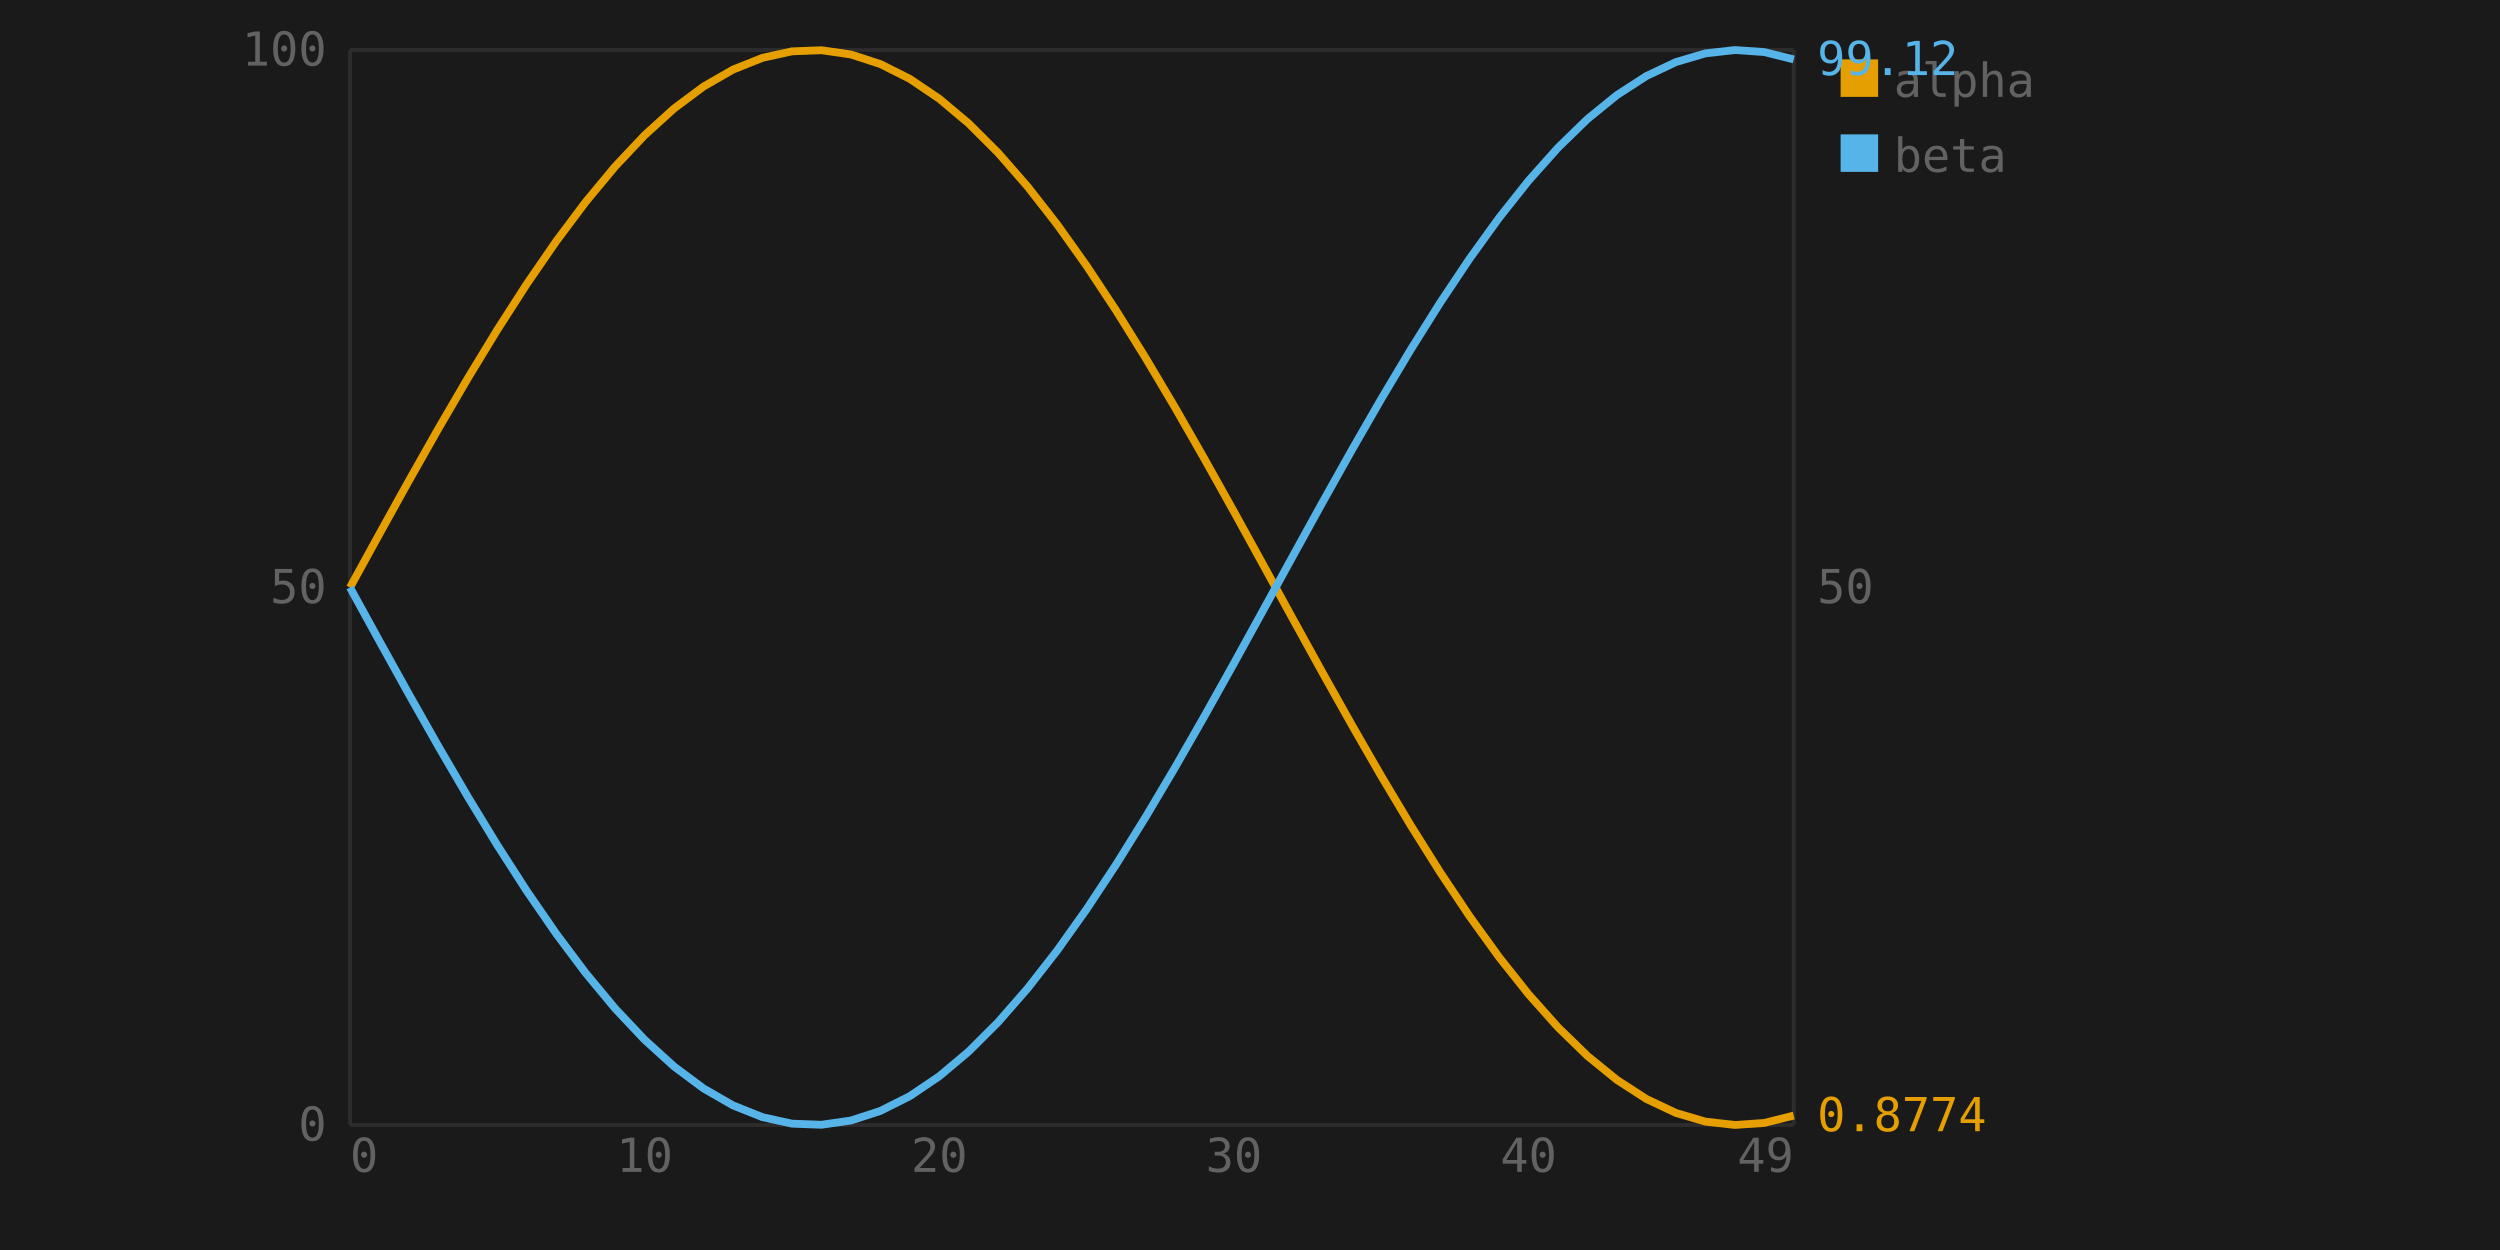
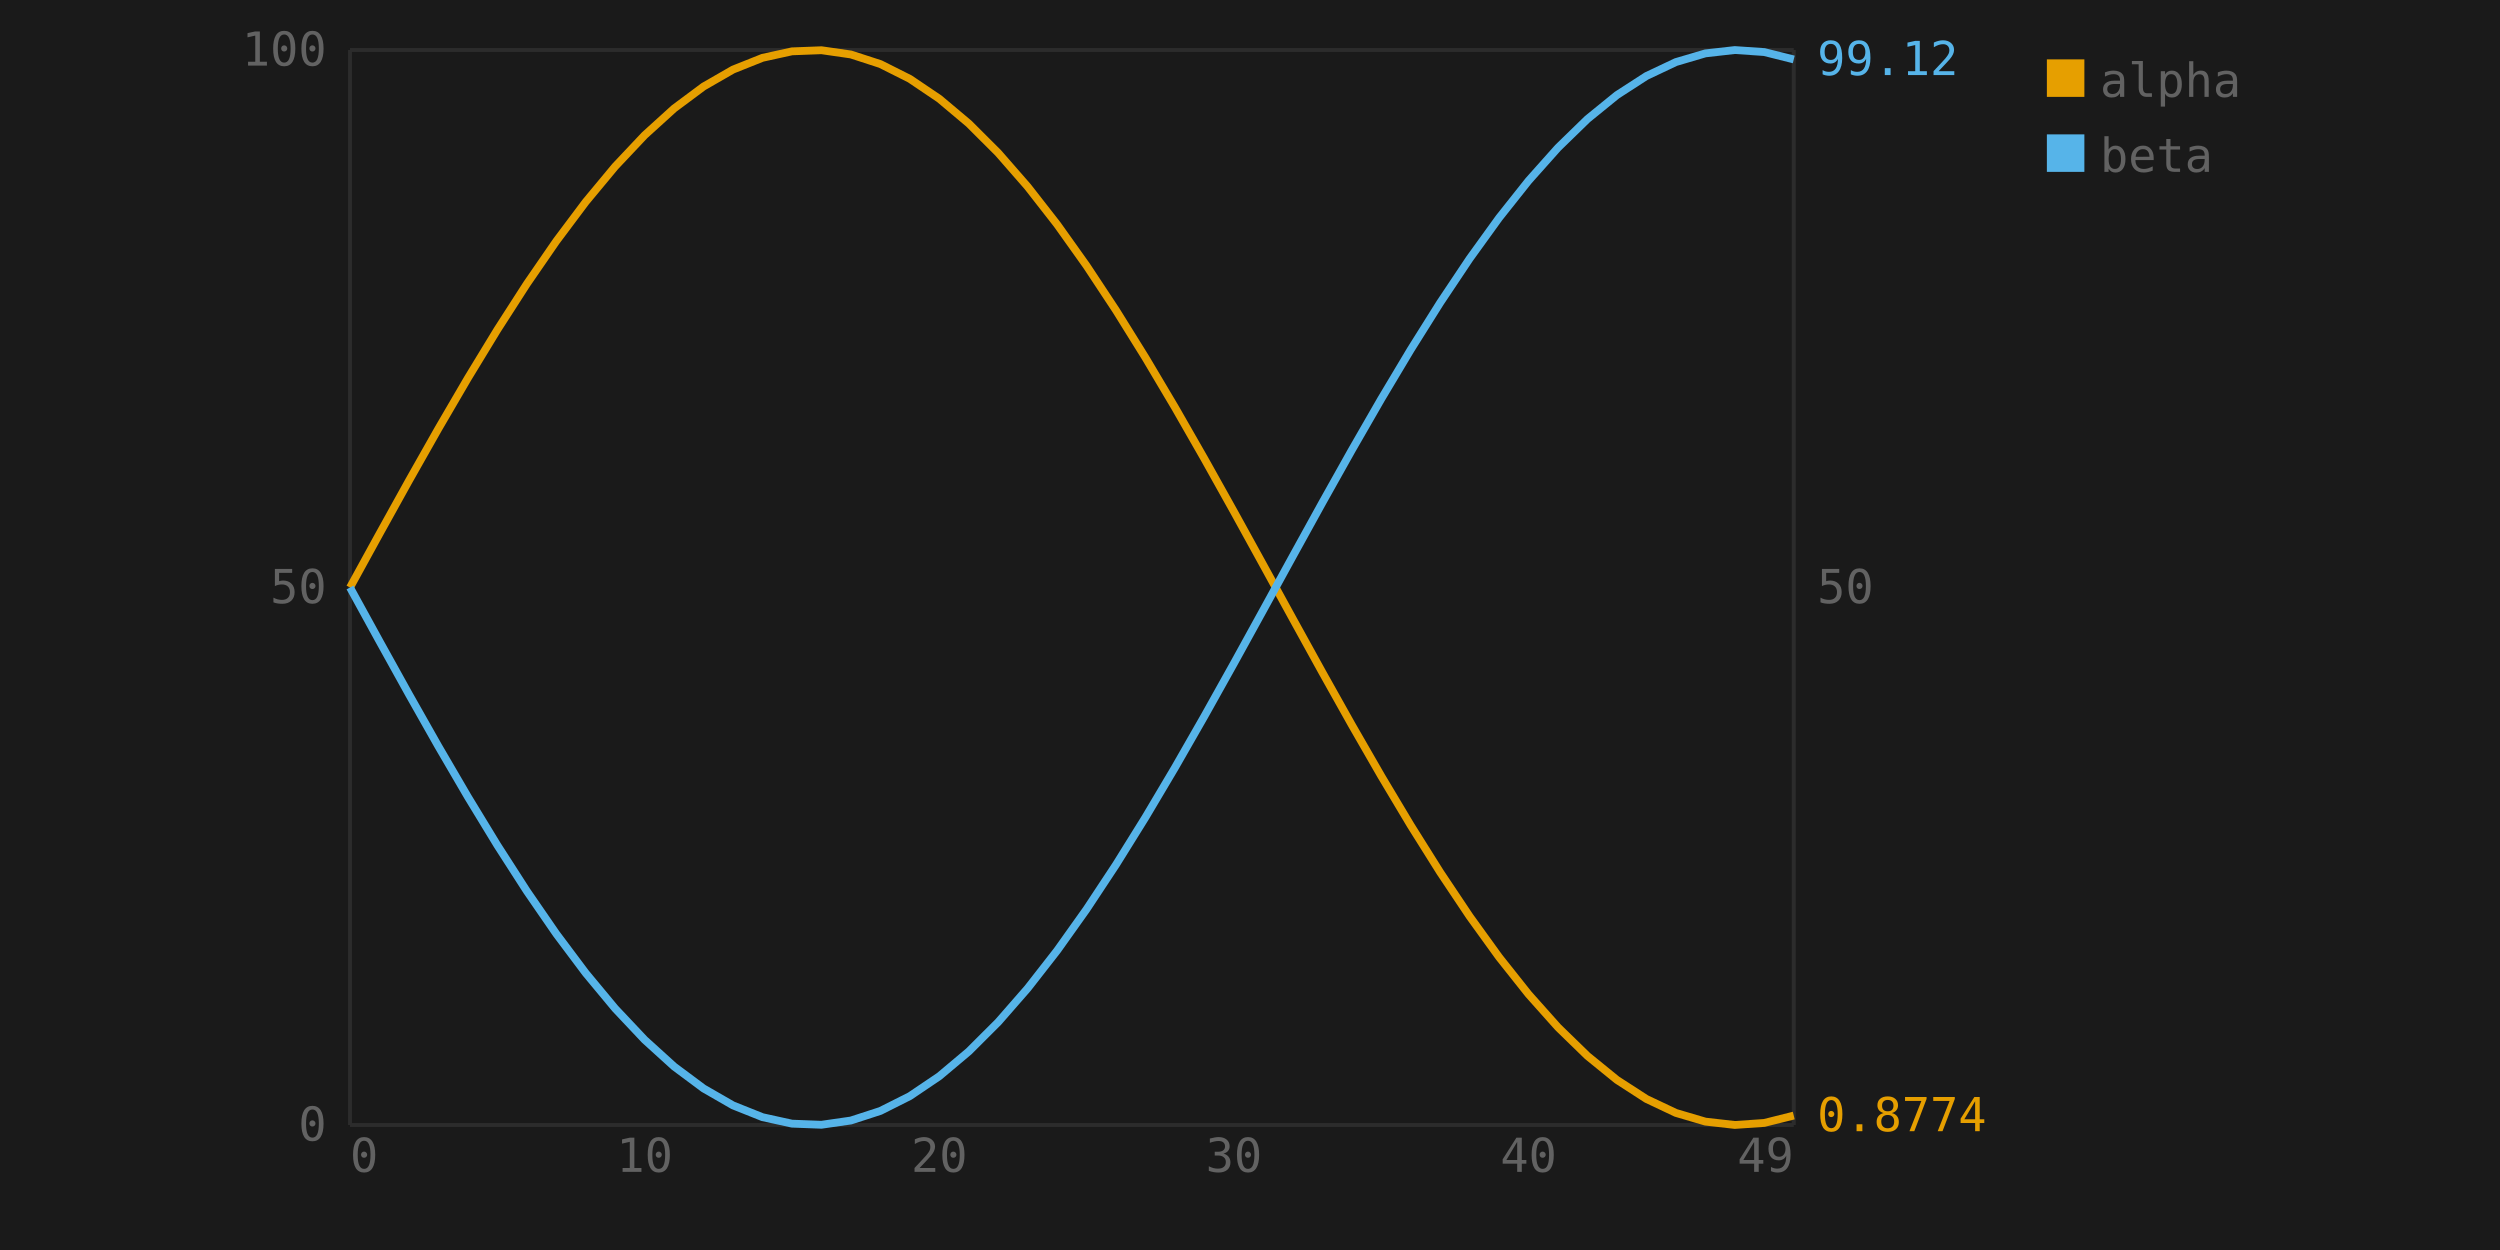
<svg xmlns="http://www.w3.org/2000/svg" viewBox="0 0 640 320" width="640" height="320">
  <rect width="100%" height="100%" fill="#1a1a1a" />
  <line x1="89.6" y1="12.8" x2="89.6" y2="288" stroke="#2c2c2c" stroke-width="1" />
  <line x1="89.6" y1="288" x2="459.2" y2="288" stroke="#2c2c2c" stroke-width="1" />
  <line x1="459.2" y1="12.8" x2="459.2" y2="288" stroke="#2c2c2c" stroke-width="1" />
  <line x1="89.6" y1="12.8" x2="459.2" y2="12.8" stroke="#2c2c2c" stroke-width="1" />
  <text x="83.6" y="292" text-anchor="end" font-size="12" font-family="monospace" fill="#626262">0</text>
  <text x="83.6" y="154.4" text-anchor="end" font-size="12" font-family="monospace" fill="#626262">50</text>
  <text x="465.2" y="154.4" text-anchor="start" font-size="12" font-family="monospace" fill="#626262">50</text>
  <text x="83.6" y="16.8" text-anchor="end" font-size="12" font-family="monospace" fill="#626262">100</text>
  <text x="89.6" y="300" text-anchor="start" font-size="12" font-family="monospace" fill="#626262">0</text>
  <text x="165.029" y="300" text-anchor="middle" font-size="12" font-family="monospace" fill="#626262">10</text>
  <text x="240.457" y="300" text-anchor="middle" font-size="12" font-family="monospace" fill="#626262">20</text>
  <text x="315.886" y="300" text-anchor="middle" font-size="12" font-family="monospace" fill="#626262">30</text>
  <text x="391.314" y="300" text-anchor="middle" font-size="12" font-family="monospace" fill="#626262">40</text>
  <text x="459.2" y="300" text-anchor="end" font-size="12" font-family="monospace" fill="#626262">49</text>
-   <rect x="471.2" y="15.2" width="9.6" height="9.6" fill="#e69f00" />
-   <text x="484.8" y="24.8" text-anchor="start" font-size="12" font-family="monospace" fill="#626262">alpha</text>
-   <rect x="471.2" y="34.4" width="9.6" height="9.6" fill="#56b4e9" />
-   <text x="484.8" y="44" text-anchor="start" font-size="12" font-family="monospace" fill="#626262">beta</text>
+   <rect x="524" y="15.2" width="9.6" height="9.6" fill="#e69f00" />
+   <text x="537.6" y="24.8" text-anchor="start" font-size="12" font-family="monospace" fill="#626262">alpha</text>
+   <rect x="524" y="34.4" width="9.6" height="9.6" fill="#56b4e9" />
+   <text x="537.6" y="44" text-anchor="start" font-size="12" font-family="monospace" fill="#626262">beta</text>
  <path d="M89.6 150.4 L97.143 136.663 L104.686 123.063 L112.229 109.736 L119.771 96.816 L127.314 84.431 L134.857 72.705 L142.4 61.756 L149.943 51.692 L157.486 42.614 L165.029 34.614 L172.571 27.77 L180.114 22.151 L187.657 17.814 L195.2 14.802 L202.743 13.145 L210.286 12.859 L217.829 13.947 L225.371 16.399 L232.914 20.189 L240.457 25.281 L248 31.622 L255.543 39.151 L263.086 47.791 L270.629 57.456 L278.171 68.05 L285.714 79.467 L293.257 91.593 L300.8 104.306 L308.343 117.479 L315.886 130.982 L323.429 144.679 L330.971 158.432 L338.514 172.106 L346.057 185.562 L353.6 198.668 L361.143 211.291 L368.686 223.305 L376.229 234.592 L383.771 245.037 L391.314 254.536 L398.857 262.995 L406.4 270.329 L413.943 276.464 L421.486 281.34 L429.029 284.908 L436.571 287.132 L444.114 287.989 L451.657 287.472 L459.2 285.585" fill="none" stroke="#e69f00" stroke-width="2" />
  <path d="M89.6 150.4 L97.143 164.137 L104.686 177.737 L112.229 191.064 L119.771 203.984 L127.314 216.369 L134.857 228.095 L142.4 239.044 L149.943 249.108 L157.486 258.186 L165.029 266.186 L172.571 273.03 L180.114 278.649 L187.657 282.986 L195.2 285.998 L202.743 287.655 L210.286 287.941 L217.829 286.853 L225.371 284.401 L232.914 280.611 L240.457 275.519 L248 269.178 L255.543 261.649 L263.086 253.009 L270.629 243.344 L278.171 232.75 L285.714 221.333 L293.257 209.207 L300.8 196.494 L308.343 183.321 L315.886 169.818 L323.429 156.121 L330.971 142.368 L338.514 128.694 L346.057 115.238 L353.6 102.132 L361.143 89.509 L368.686 77.495 L376.229 66.208 L383.771 55.763 L391.314 46.264 L398.857 37.805 L406.4 30.471 L413.943 24.336 L421.486 19.46 L429.029 15.892 L436.571 13.668 L444.114 12.811 L451.657 13.328 L459.2 15.215" fill="none" stroke="#56b4e9" stroke-width="2" />
  <text x="465.2" y="289.585" text-anchor="start" font-size="12" font-family="monospace" fill="#e69f00">0.8774</text>
  <text x="465.2" y="19.215" text-anchor="start" font-size="12" font-family="monospace" fill="#56b4e9">99.12</text>
</svg>
